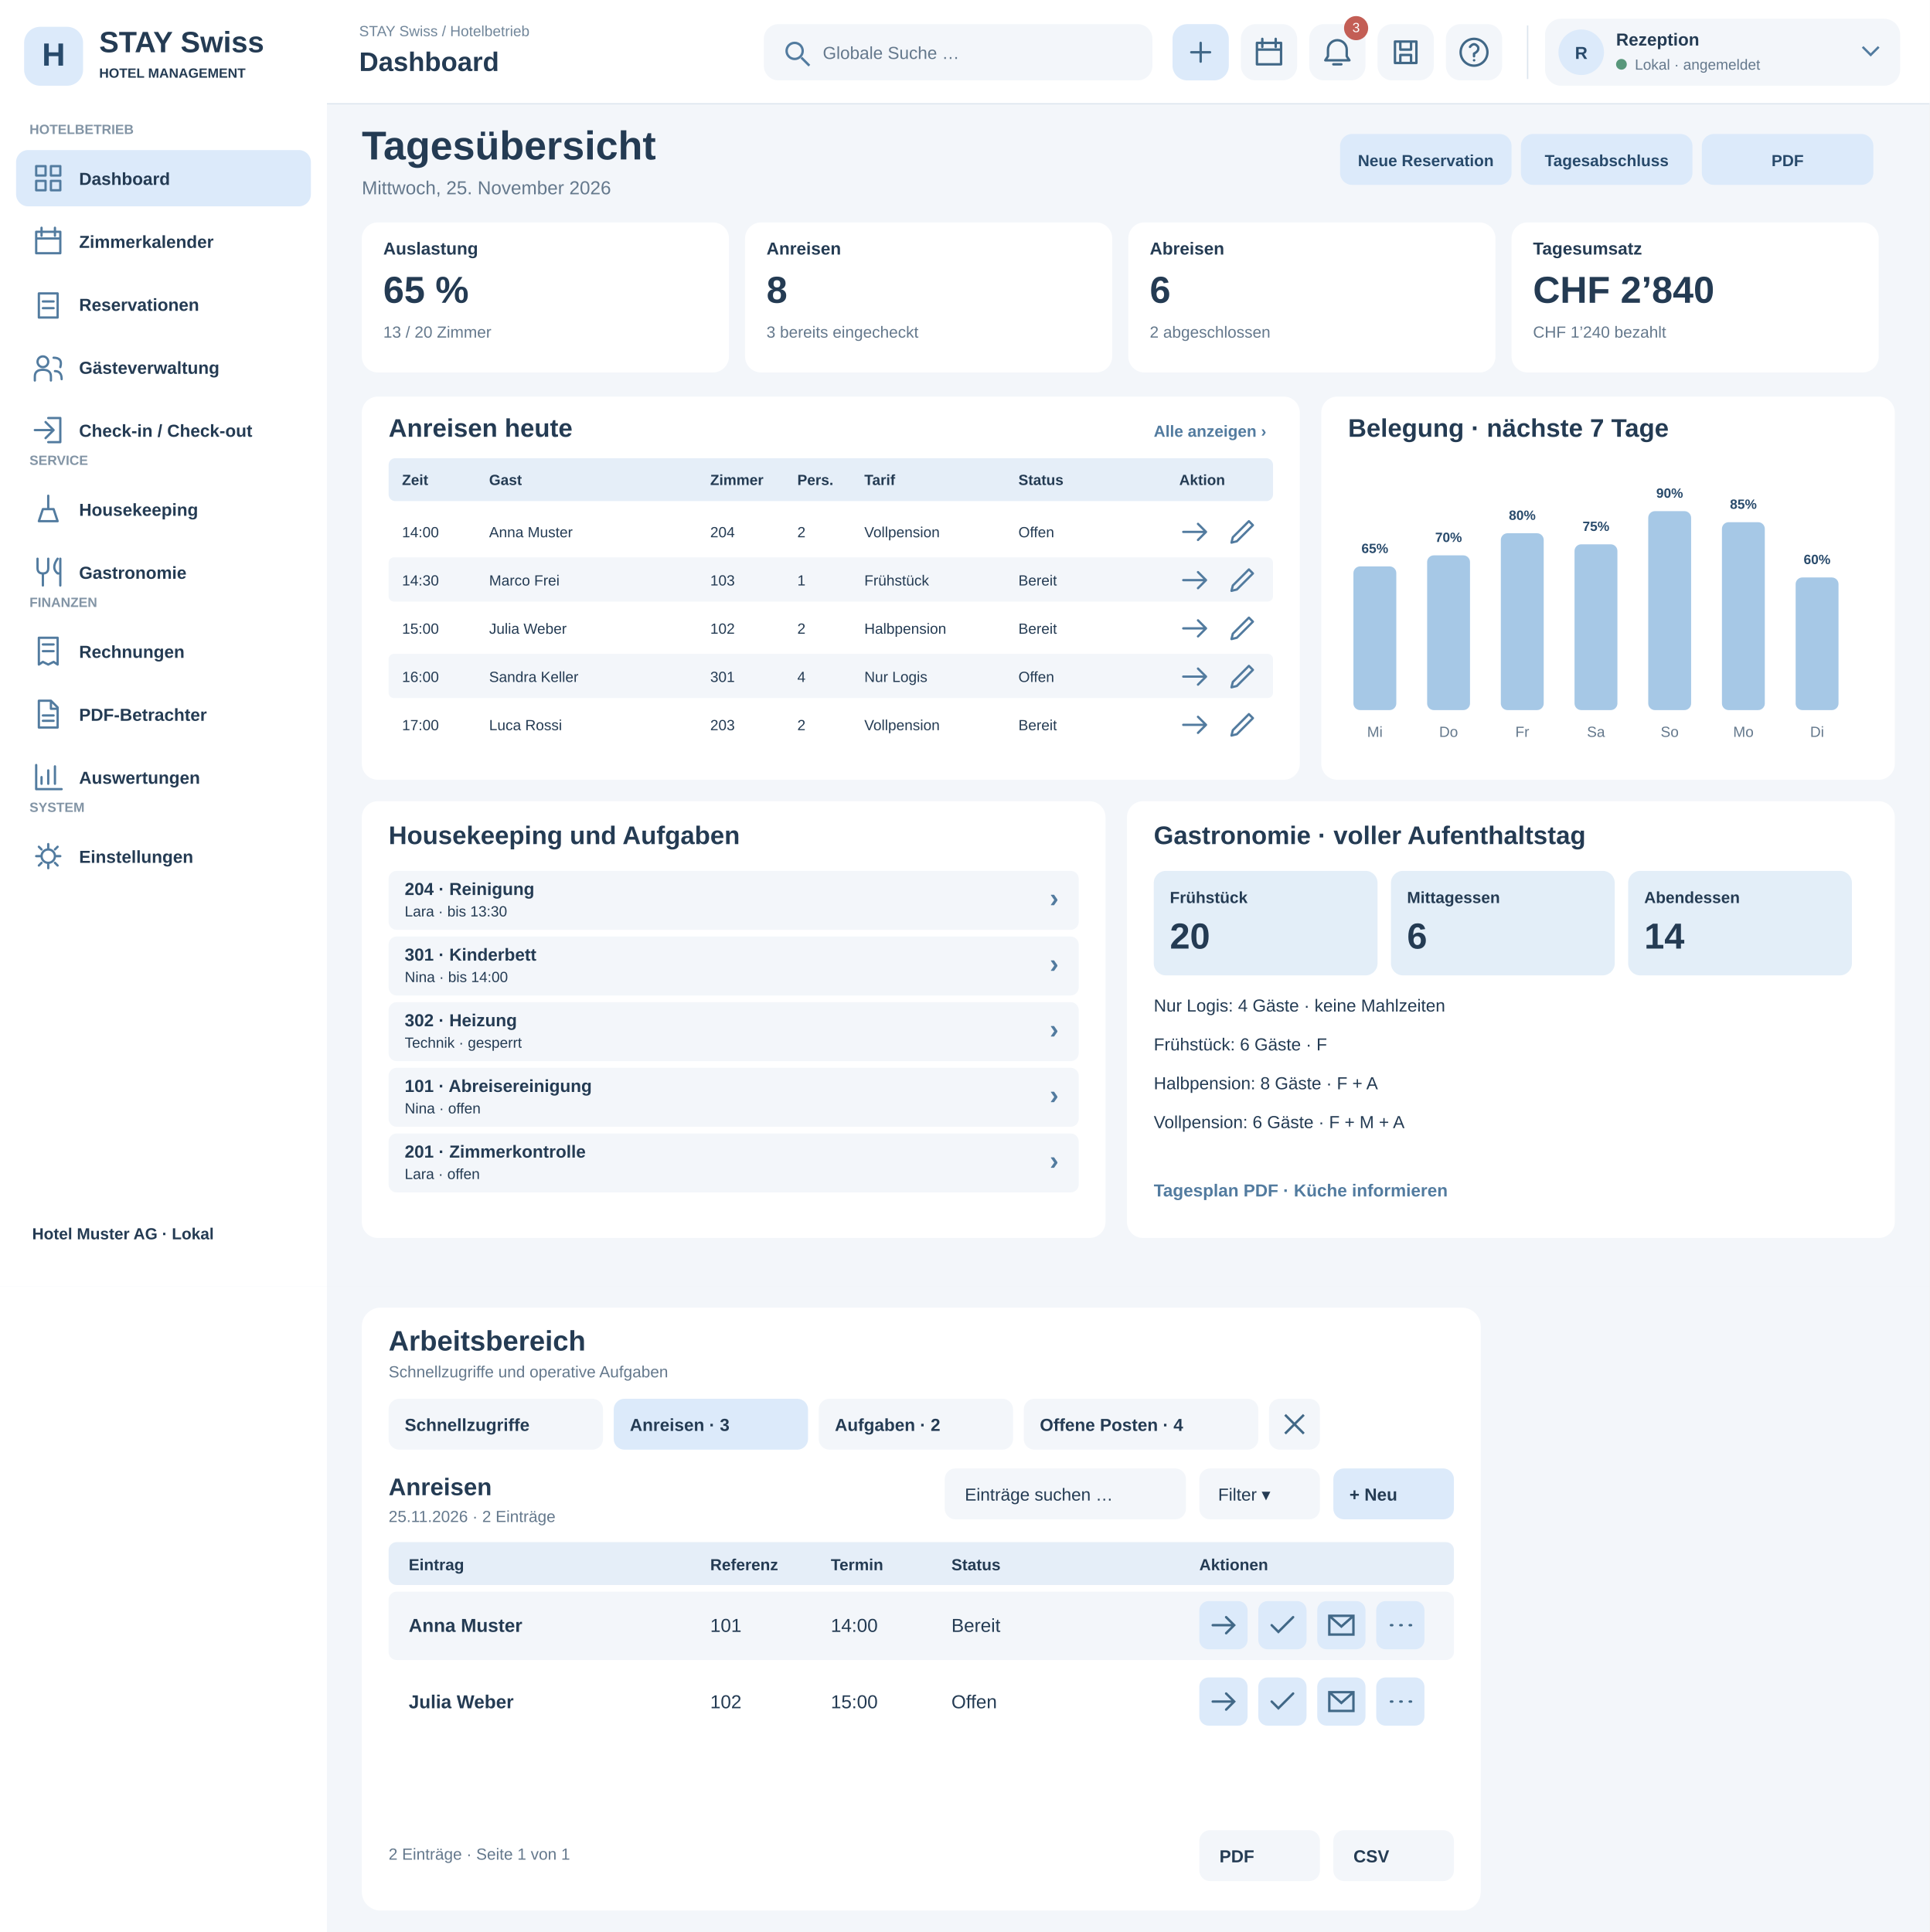
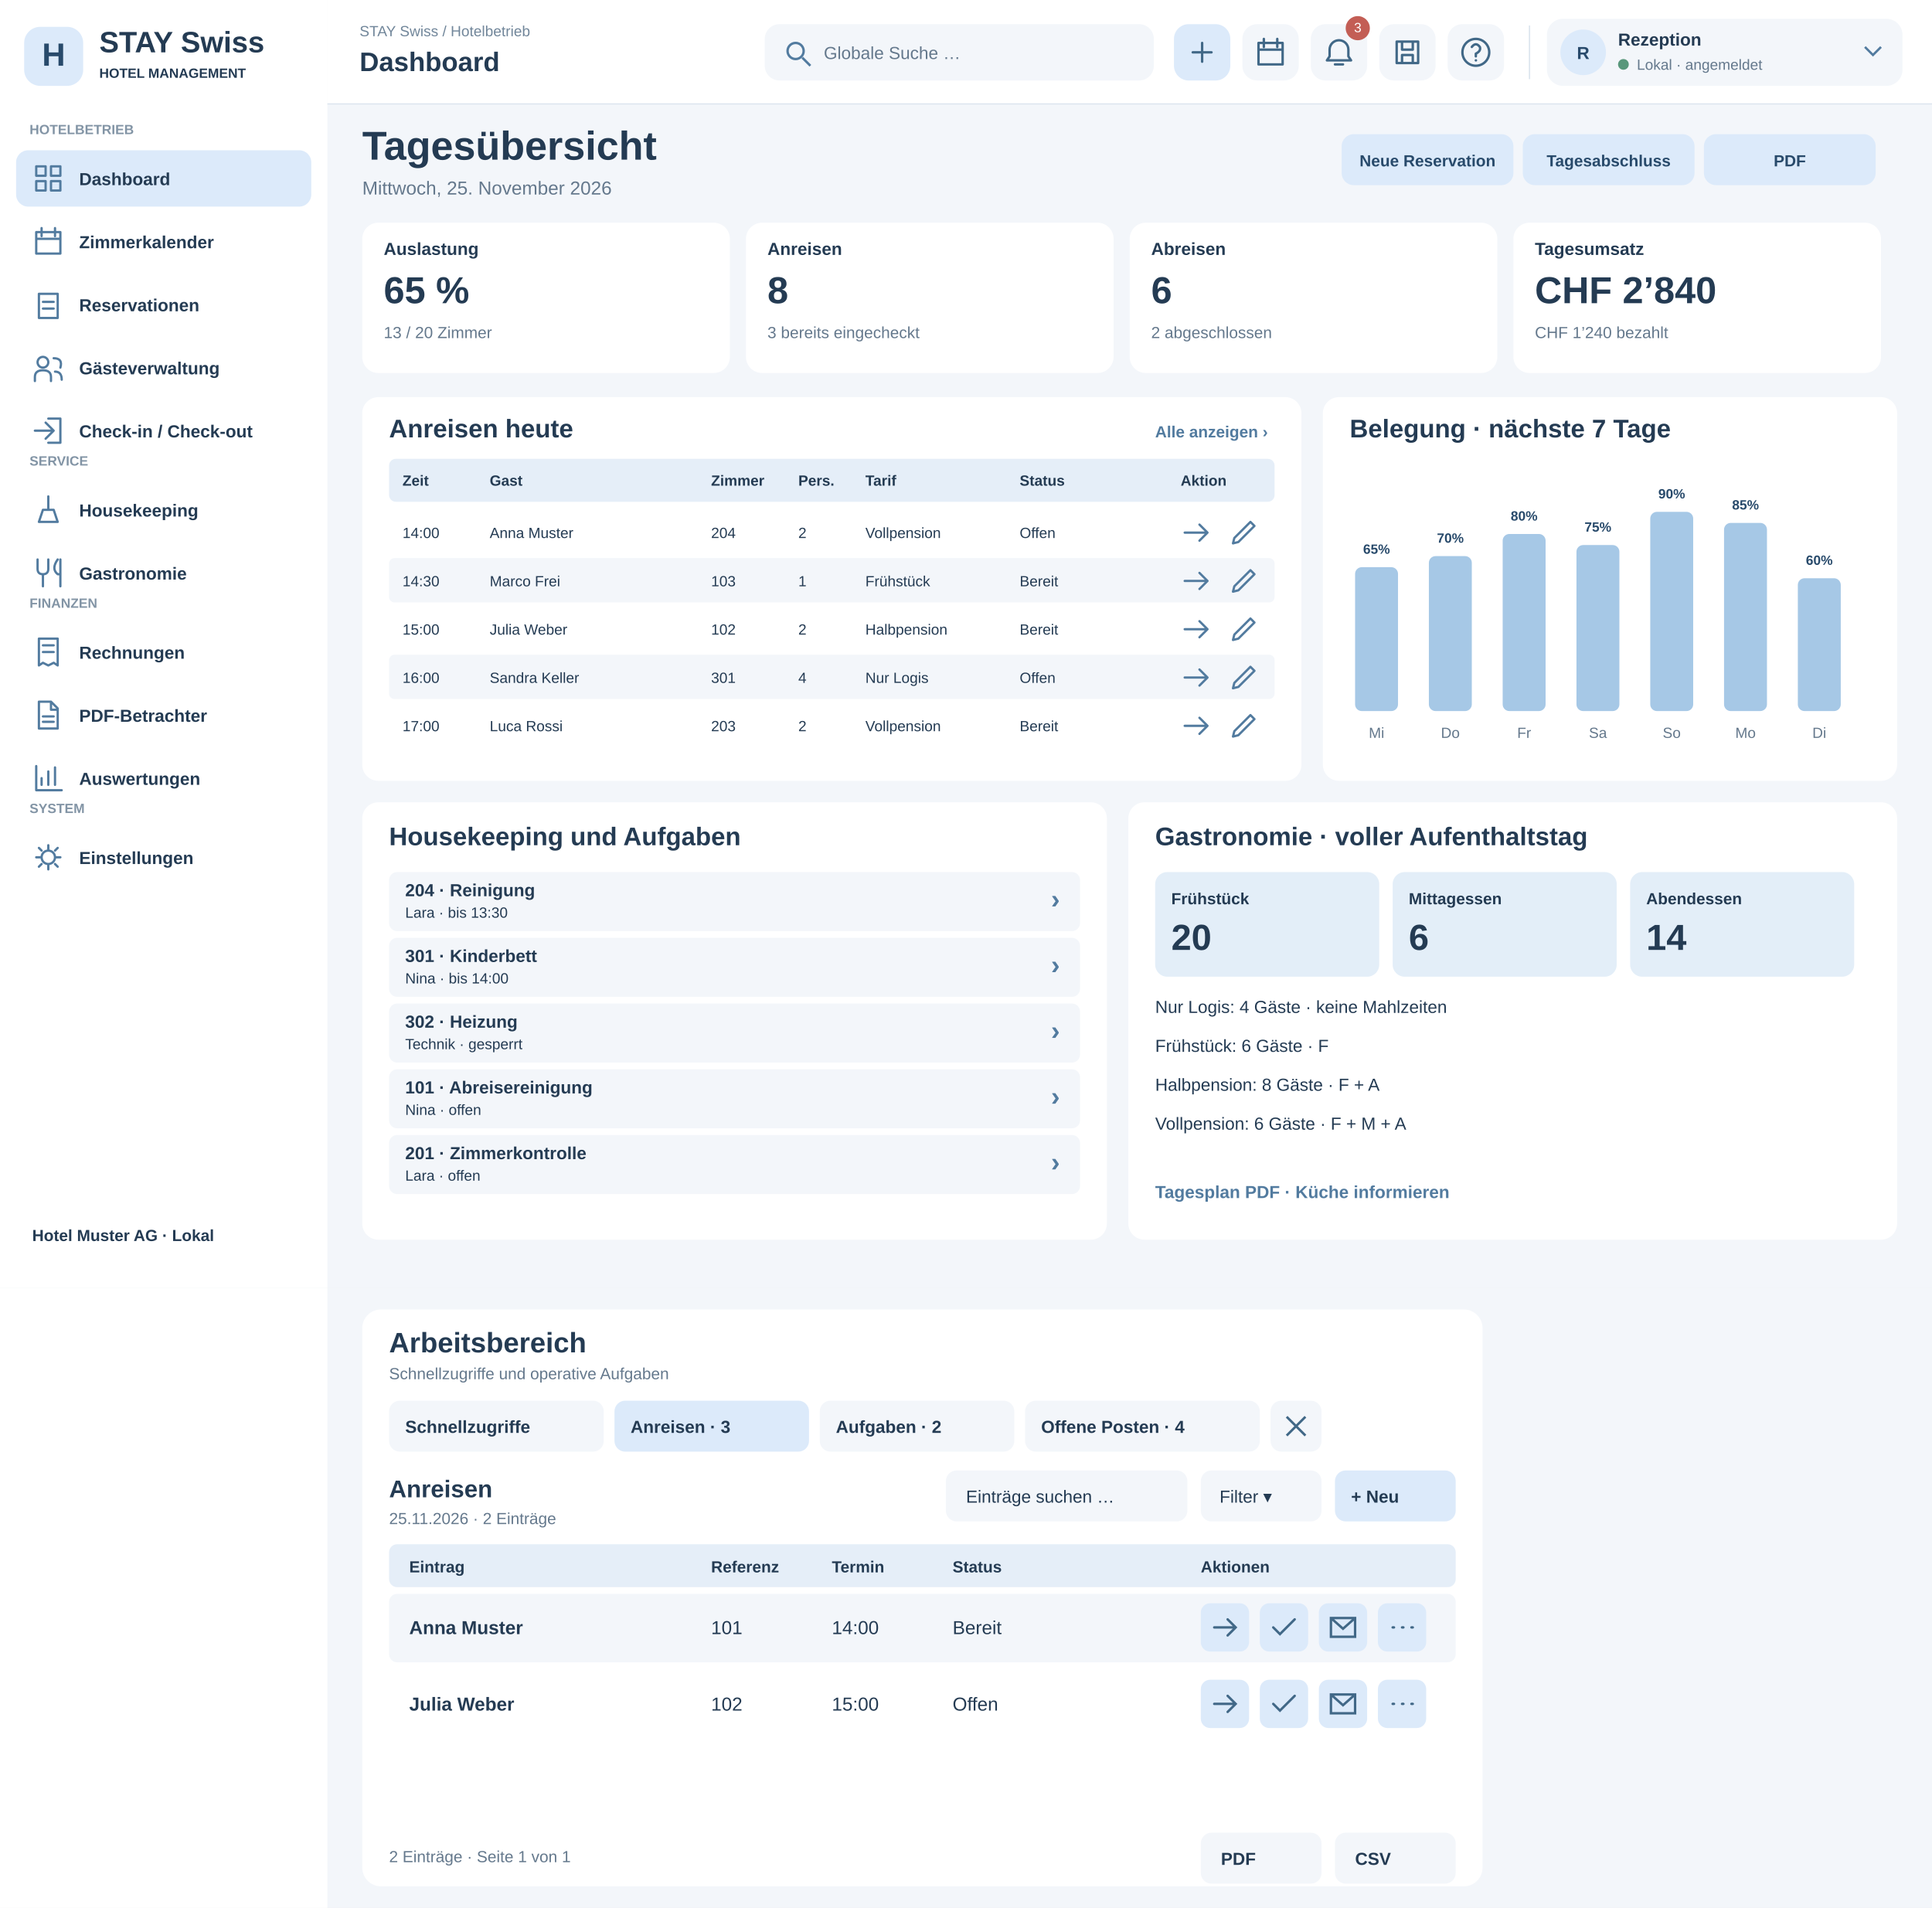
- <svg xmlns="http://www.w3.org/2000/svg" width="1440" height="1442" viewBox="0 0 1440 1442">
+ <svg xmlns="http://www.w3.org/2000/svg" width="1440" height="1422" viewBox="0 0 1440 1422">
  <rect x="0" y="0" width="1440" height="960" fill="#f3f6fa" rx="0" />
  <rect x="0" y="0" width="244" height="960" fill="#fff" rx="0" />
  <rect x="18" y="20" width="44" height="44" fill="#dceafa" rx="12" />
  <text x="40" y="49" font-family="Arial,sans-serif" font-size="24" font-weight="700" fill="#284a6b" text-anchor="middle">H</text>
  <text x="74" y="39" font-family="Arial,sans-serif" font-size="22" font-weight="700" fill="#243b53" text-anchor="start">STAY Swiss</text>
  <text x="74" y="58" font-family="Arial,sans-serif" font-size="10" font-weight="600" fill="#243b53" text-anchor="start">HOTEL MANAGEMENT</text>
  <text x="22" y="100" font-family="Arial,sans-serif" font-size="10" font-weight="700" fill="#8294a5" text-anchor="start">HOTELBETRIEB</text>
  <rect x="12" y="112" width="220" height="42" fill="#dceafa" rx="9" />
  <g transform="translate(24,121)" fill="none" stroke="#527b9f" stroke-width="1.7" stroke-linecap="round" stroke-linejoin="round">
    <path d="M3 3h7v7H3zM14 3h7v7h-7zM3 14h7v7H3zM14 14h7v7h-7z" />
  </g>
  <text x="59" y="138" font-family="Arial,sans-serif" font-size="13" font-weight="600" fill="#243b53" text-anchor="start">Dashboard</text>
  <rect x="12" y="159" width="220" height="42" fill="#fff" rx="9" />
  <g transform="translate(24,168)" fill="none" stroke="#527b9f" stroke-width="1.7" stroke-linecap="round" stroke-linejoin="round">
    <path d="M3 5h18v16H3zM7 2v6M17 2v6M3 10h18" />
  </g>
  <text x="59" y="185" font-family="Arial,sans-serif" font-size="13" font-weight="600" fill="#243b53" text-anchor="start">Zimmerkalender</text>
  <rect x="12" y="206" width="220" height="42" fill="#fff" rx="9" />
  <g transform="translate(24,215)" fill="none" stroke="#527b9f" stroke-width="1.7" stroke-linecap="round" stroke-linejoin="round">
    <path d="M5 4h14v18H5zM8 10h8M8 15h8" />
  </g>
  <text x="59" y="232" font-family="Arial,sans-serif" font-size="13" font-weight="600" fill="#243b53" text-anchor="start">Reservationen</text>
  <rect x="12" y="253" width="220" height="42" fill="#fff" rx="9" />
  <g transform="translate(24,262)" fill="none" stroke="#527b9f" stroke-width="1.7" stroke-linecap="round" stroke-linejoin="round">
    <path d="M8 12a4 4 0 1 0 0-8a4 4 0 1 0 0 8M2 22v-3q0-5 6-5t6 5v3M16 5q7 0 5 7M17 15q5 0 5 6" />
  </g>
  <text x="59" y="279" font-family="Arial,sans-serif" font-size="13" font-weight="600" fill="#243b53" text-anchor="start">Gästeverwaltung</text>
  <rect x="12" y="300" width="220" height="42" fill="#fff" rx="9" />
  <g transform="translate(24,309)" fill="none" stroke="#527b9f" stroke-width="1.7" stroke-linecap="round" stroke-linejoin="round">
    <path d="M12 3h9v18h-9M2 12h14M10 6l6 6-6 6" />
  </g>
  <text x="59" y="326" font-family="Arial,sans-serif" font-size="13" font-weight="600" fill="#243b53" text-anchor="start">Check-in / Check-out</text>
  <text x="22" y="347" font-family="Arial,sans-serif" font-size="10" font-weight="700" fill="#8294a5" text-anchor="start">SERVICE</text>
  <rect x="12" y="359" width="220" height="42" fill="#fff" rx="9" />
  <g transform="translate(24,368)" fill="none" stroke="#527b9f" stroke-width="1.7" stroke-linecap="round" stroke-linejoin="round">
    <path d="M5 21h14l-3-9H8zM12 12V2" />
  </g>
  <text x="59" y="385" font-family="Arial,sans-serif" font-size="13" font-weight="600" fill="#243b53" text-anchor="start">Housekeeping</text>
  <rect x="12" y="406" width="220" height="42" fill="#fff" rx="9" />
  <g transform="translate(24,415)" fill="none" stroke="#527b9f" stroke-width="1.7" stroke-linecap="round" stroke-linejoin="round">
    <path d="M4 2v7q0 4 4 4t4-4V2M8 13v9M19 2q-5 7 0 11h2M21 2v20" />
  </g>
  <text x="59" y="432" font-family="Arial,sans-serif" font-size="13" font-weight="600" fill="#243b53" text-anchor="start">Gastronomie</text>
  <text x="22" y="453" font-family="Arial,sans-serif" font-size="10" font-weight="700" fill="#8294a5" text-anchor="start">FINANZEN</text>
  <rect x="12" y="465" width="220" height="42" fill="#fff" rx="9" />
  <g transform="translate(24,474)" fill="none" stroke="#527b9f" stroke-width="1.7" stroke-linecap="round" stroke-linejoin="round">
    <path d="M5 2h14v20l-3-2-4 2-4-2-3 2zM8 7h8M8 12h8" />
  </g>
  <text x="59" y="491" font-family="Arial,sans-serif" font-size="13" font-weight="600" fill="#243b53" text-anchor="start">Rechnungen</text>
  <rect x="12" y="512" width="220" height="42" fill="#fff" rx="9" />
  <g transform="translate(24,521)" fill="none" stroke="#527b9f" stroke-width="1.7" stroke-linecap="round" stroke-linejoin="round">
    <path d="M5 2h9l5 5v15H5zM14 2v6h5M8 13h8M8 17h8" />
  </g>
  <text x="59" y="538" font-family="Arial,sans-serif" font-size="13" font-weight="600" fill="#243b53" text-anchor="start">PDF-Betrachter</text>
  <rect x="12" y="559" width="220" height="42" fill="#fff" rx="9" />
  <g transform="translate(24,568)" fill="none" stroke="#527b9f" stroke-width="1.7" stroke-linecap="round" stroke-linejoin="round">
    <path d="M3 3v18h19M7 17v-5M12 17V7M17 17V4" />
  </g>
  <text x="59" y="585" font-family="Arial,sans-serif" font-size="13" font-weight="600" fill="#243b53" text-anchor="start">Auswertungen</text>
  <text x="22" y="606" font-family="Arial,sans-serif" font-size="10" font-weight="700" fill="#8294a5" text-anchor="start">SYSTEM</text>
  <rect x="12" y="618" width="220" height="42" fill="#fff" rx="9" />
  <g transform="translate(24,627)" fill="none" stroke="#527b9f" stroke-width="1.7" stroke-linecap="round" stroke-linejoin="round">
    <path d="M12 3v3M12 18v3M3 12h3M18 12h3M5 5l2 2M17 17l2 2M5 19l2-2M17 7l2-2M12 7a5 5 0 1 0 0 10a5 5 0 1 0 0-10" />
  </g>
  <text x="59" y="644" font-family="Arial,sans-serif" font-size="13" font-weight="600" fill="#243b53" text-anchor="start">Einstellungen</text>
  <text x="24" y="925" font-family="Arial,sans-serif" font-size="12" font-weight="600" fill="#243b53" text-anchor="start">Hotel Muster AG · Lokal</text>
  <rect x="244" y="0" width="1196" height="78" fill="#fff" rx="0" />
  <text x="270" y="47" font-family="Arial,sans-serif" font-size="17" font-weight="700" fill="#243b53" text-anchor="start">Hotelbetrieb / Dashboard</text>
  <rect x="825" y="19" width="310" height="40" fill="#f3f6fa" rx="10" />
  <text x="845" y="44" font-family="Arial,sans-serif" font-size="14" font-weight="400" fill="#243b53" text-anchor="start">⌕  Globale Suche</text>
  <g transform="translate(1160,27)" fill="none" stroke="#527b9f" stroke-width="1.7" stroke-linecap="round" stroke-linejoin="round">
    <path d="M12 3a7 7 0 0 0-7 7v5l-2 3h18l-2-3v-5a7 7 0 0 0-7-7M9 21h6" />
  </g>
  <g transform="translate(1210,27)" fill="none" stroke="#527b9f" stroke-width="1.7" stroke-linecap="round" stroke-linejoin="round">
    <path d="M12 2a10 10 0 1 0 0 20a10 10 0 1 0 0-20M9 8q3-4 6 0q1 3-3 5v2M12 18h.1" />
  </g>
  <text x="1260" y="44" font-family="Arial,sans-serif" font-size="14" font-weight="700" fill="#243b53" text-anchor="start">Rezeption  ▾</text>
  <text x="270" y="119" font-family="Arial,sans-serif" font-size="30" font-weight="700" fill="#243b53" text-anchor="start">Tagesübersicht</text>
  <text x="270" y="145" font-family="Arial,sans-serif" font-size="14" font-weight="400" fill="#64788c" text-anchor="start">Mittwoch, 25. November 2026</text>
  <rect x="1000" y="100" width="128" height="38" fill="#dceafa" rx="9" />
  <text x="1064" y="124" font-family="Arial,sans-serif" font-size="12" font-weight="700" fill="#284a6b" text-anchor="middle">Neue Reservation</text>
  <rect x="1135" y="100" width="128" height="38" fill="#dceafa" rx="9" />
  <text x="1199" y="124" font-family="Arial,sans-serif" font-size="12" font-weight="700" fill="#284a6b" text-anchor="middle">Tagesabschluss</text>
  <rect x="1270" y="100" width="128" height="38" fill="#dceafa" rx="9" />
  <text x="1334" y="124" font-family="Arial,sans-serif" font-size="12" font-weight="700" fill="#284a6b" text-anchor="middle">PDF</text>
  <rect x="270" y="166" width="274" height="112" fill="#fff" rx="12" />
  <text x="286" y="190" font-family="Arial,sans-serif" font-size="13" font-weight="600" fill="#243b53" text-anchor="start">Auslastung</text>
  <text x="286" y="226" font-family="Arial,sans-serif" font-size="28" font-weight="700" fill="#243b53" text-anchor="start">65 %</text>
  <text x="286" y="252" font-family="Arial,sans-serif" font-size="12" font-weight="400" fill="#64788c" text-anchor="start">13 / 20 Zimmer</text>
  <rect x="556" y="166" width="274" height="112" fill="#fff" rx="12" />
  <text x="572" y="190" font-family="Arial,sans-serif" font-size="13" font-weight="600" fill="#243b53" text-anchor="start">Anreisen</text>
  <text x="572" y="226" font-family="Arial,sans-serif" font-size="28" font-weight="700" fill="#243b53" text-anchor="start">8</text>
  <text x="572" y="252" font-family="Arial,sans-serif" font-size="12" font-weight="400" fill="#64788c" text-anchor="start">3 bereits eingecheckt</text>
  <rect x="842" y="166" width="274" height="112" fill="#fff" rx="12" />
  <text x="858" y="190" font-family="Arial,sans-serif" font-size="13" font-weight="600" fill="#243b53" text-anchor="start">Abreisen</text>
  <text x="858" y="226" font-family="Arial,sans-serif" font-size="28" font-weight="700" fill="#243b53" text-anchor="start">6</text>
  <text x="858" y="252" font-family="Arial,sans-serif" font-size="12" font-weight="400" fill="#64788c" text-anchor="start">2 abgeschlossen</text>
  <rect x="1128" y="166" width="274" height="112" fill="#fff" rx="12" />
  <text x="1144" y="190" font-family="Arial,sans-serif" font-size="13" font-weight="600" fill="#243b53" text-anchor="start">Tagesumsatz</text>
  <text x="1144" y="226" font-family="Arial,sans-serif" font-size="28" font-weight="700" fill="#243b53" text-anchor="start">CHF 2’840</text>
  <text x="1144" y="252" font-family="Arial,sans-serif" font-size="12" font-weight="400" fill="#64788c" text-anchor="start">CHF 1’240 bezahlt</text>
  <rect x="270" y="296" width="700" height="286" fill="#fff" rx="12" />
  <text x="290" y="326" font-family="Arial,sans-serif" font-size="19" font-weight="700" fill="#243b53" text-anchor="start">Anreisen heute</text>
  <text x="945" y="326" font-family="Arial,sans-serif" font-size="12" font-weight="600" fill="#527b9f" text-anchor="end">Alle anzeigen ›</text>
  <rect x="290" y="342" width="660" height="32" fill="#e5eef8" rx="5" />
  <text x="300" y="362" font-family="Arial,sans-serif" font-size="11" font-weight="700" fill="#243b53" text-anchor="start">Zeit</text>
  <text x="365" y="362" font-family="Arial,sans-serif" font-size="11" font-weight="700" fill="#243b53" text-anchor="start">Gast</text>
  <text x="530" y="362" font-family="Arial,sans-serif" font-size="11" font-weight="700" fill="#243b53" text-anchor="start">Zimmer</text>
  <text x="595" y="362" font-family="Arial,sans-serif" font-size="11" font-weight="700" fill="#243b53" text-anchor="start">Pers.</text>
  <text x="645" y="362" font-family="Arial,sans-serif" font-size="11" font-weight="700" fill="#243b53" text-anchor="start">Tarif</text>
  <text x="760" y="362" font-family="Arial,sans-serif" font-size="11" font-weight="700" fill="#243b53" text-anchor="start">Status</text>
  <text x="880" y="362" font-family="Arial,sans-serif" font-size="11" font-weight="700" fill="#243b53" text-anchor="start">Aktion</text>
  <rect x="290" y="380" width="660" height="33" fill="#fff" rx="4" />
  <text x="300" y="401" font-family="Arial,sans-serif" font-size="11" font-weight="400" fill="#243b53" text-anchor="start">14:00</text>
  <text x="365" y="401" font-family="Arial,sans-serif" font-size="11" font-weight="400" fill="#243b53" text-anchor="start">Anna Muster</text>
  <text x="530" y="401" font-family="Arial,sans-serif" font-size="11" font-weight="400" fill="#243b53" text-anchor="start">204</text>
  <text x="595" y="401" font-family="Arial,sans-serif" font-size="11" font-weight="400" fill="#243b53" text-anchor="start">2</text>
  <text x="645" y="401" font-family="Arial,sans-serif" font-size="11" font-weight="400" fill="#243b53" text-anchor="start">Vollpension</text>
  <text x="760" y="401" font-family="Arial,sans-serif" font-size="11" font-weight="400" fill="#243b53" text-anchor="start">Offen</text>
  <g transform="translate(880,385)" fill="none" stroke="#527b9f" stroke-width="1.7" stroke-linecap="round" stroke-linejoin="round">
    <path d="M3 12h17M14 6l6 6-6 6" />
  </g>
  <g transform="translate(915,385)" fill="none" stroke="#527b9f" stroke-width="1.7" stroke-linecap="round" stroke-linejoin="round">
    <path d="M4 20l4-1 12-12-3-3L5 16z" />
  </g>
  <rect x="290" y="416" width="660" height="33" fill="#f3f6fa" rx="4" />
  <text x="300" y="437" font-family="Arial,sans-serif" font-size="11" font-weight="400" fill="#243b53" text-anchor="start">14:30</text>
  <text x="365" y="437" font-family="Arial,sans-serif" font-size="11" font-weight="400" fill="#243b53" text-anchor="start">Marco Frei</text>
  <text x="530" y="437" font-family="Arial,sans-serif" font-size="11" font-weight="400" fill="#243b53" text-anchor="start">103</text>
  <text x="595" y="437" font-family="Arial,sans-serif" font-size="11" font-weight="400" fill="#243b53" text-anchor="start">1</text>
  <text x="645" y="437" font-family="Arial,sans-serif" font-size="11" font-weight="400" fill="#243b53" text-anchor="start">Frühstück</text>
  <text x="760" y="437" font-family="Arial,sans-serif" font-size="11" font-weight="400" fill="#243b53" text-anchor="start">Bereit</text>
  <g transform="translate(880,421)" fill="none" stroke="#527b9f" stroke-width="1.7" stroke-linecap="round" stroke-linejoin="round">
    <path d="M3 12h17M14 6l6 6-6 6" />
  </g>
  <g transform="translate(915,421)" fill="none" stroke="#527b9f" stroke-width="1.7" stroke-linecap="round" stroke-linejoin="round">
    <path d="M4 20l4-1 12-12-3-3L5 16z" />
  </g>
  <rect x="290" y="452" width="660" height="33" fill="#fff" rx="4" />
  <text x="300" y="473" font-family="Arial,sans-serif" font-size="11" font-weight="400" fill="#243b53" text-anchor="start">15:00</text>
  <text x="365" y="473" font-family="Arial,sans-serif" font-size="11" font-weight="400" fill="#243b53" text-anchor="start">Julia Weber</text>
  <text x="530" y="473" font-family="Arial,sans-serif" font-size="11" font-weight="400" fill="#243b53" text-anchor="start">102</text>
  <text x="595" y="473" font-family="Arial,sans-serif" font-size="11" font-weight="400" fill="#243b53" text-anchor="start">2</text>
  <text x="645" y="473" font-family="Arial,sans-serif" font-size="11" font-weight="400" fill="#243b53" text-anchor="start">Halbpension</text>
  <text x="760" y="473" font-family="Arial,sans-serif" font-size="11" font-weight="400" fill="#243b53" text-anchor="start">Bereit</text>
  <g transform="translate(880,457)" fill="none" stroke="#527b9f" stroke-width="1.7" stroke-linecap="round" stroke-linejoin="round">
    <path d="M3 12h17M14 6l6 6-6 6" />
  </g>
  <g transform="translate(915,457)" fill="none" stroke="#527b9f" stroke-width="1.7" stroke-linecap="round" stroke-linejoin="round">
    <path d="M4 20l4-1 12-12-3-3L5 16z" />
  </g>
  <rect x="290" y="488" width="660" height="33" fill="#f3f6fa" rx="4" />
  <text x="300" y="509" font-family="Arial,sans-serif" font-size="11" font-weight="400" fill="#243b53" text-anchor="start">16:00</text>
  <text x="365" y="509" font-family="Arial,sans-serif" font-size="11" font-weight="400" fill="#243b53" text-anchor="start">Sandra Keller</text>
  <text x="530" y="509" font-family="Arial,sans-serif" font-size="11" font-weight="400" fill="#243b53" text-anchor="start">301</text>
  <text x="595" y="509" font-family="Arial,sans-serif" font-size="11" font-weight="400" fill="#243b53" text-anchor="start">4</text>
  <text x="645" y="509" font-family="Arial,sans-serif" font-size="11" font-weight="400" fill="#243b53" text-anchor="start">Nur Logis</text>
  <text x="760" y="509" font-family="Arial,sans-serif" font-size="11" font-weight="400" fill="#243b53" text-anchor="start">Offen</text>
  <g transform="translate(880,493)" fill="none" stroke="#527b9f" stroke-width="1.7" stroke-linecap="round" stroke-linejoin="round">
    <path d="M3 12h17M14 6l6 6-6 6" />
  </g>
  <g transform="translate(915,493)" fill="none" stroke="#527b9f" stroke-width="1.7" stroke-linecap="round" stroke-linejoin="round">
    <path d="M4 20l4-1 12-12-3-3L5 16z" />
  </g>
  <rect x="290" y="524" width="660" height="33" fill="#fff" rx="4" />
  <text x="300" y="545" font-family="Arial,sans-serif" font-size="11" font-weight="400" fill="#243b53" text-anchor="start">17:00</text>
  <text x="365" y="545" font-family="Arial,sans-serif" font-size="11" font-weight="400" fill="#243b53" text-anchor="start">Luca Rossi</text>
  <text x="530" y="545" font-family="Arial,sans-serif" font-size="11" font-weight="400" fill="#243b53" text-anchor="start">203</text>
  <text x="595" y="545" font-family="Arial,sans-serif" font-size="11" font-weight="400" fill="#243b53" text-anchor="start">2</text>
  <text x="645" y="545" font-family="Arial,sans-serif" font-size="11" font-weight="400" fill="#243b53" text-anchor="start">Vollpension</text>
  <text x="760" y="545" font-family="Arial,sans-serif" font-size="11" font-weight="400" fill="#243b53" text-anchor="start">Bereit</text>
  <g transform="translate(880,529)" fill="none" stroke="#527b9f" stroke-width="1.7" stroke-linecap="round" stroke-linejoin="round">
    <path d="M3 12h17M14 6l6 6-6 6" />
  </g>
  <g transform="translate(915,529)" fill="none" stroke="#527b9f" stroke-width="1.7" stroke-linecap="round" stroke-linejoin="round">
    <path d="M4 20l4-1 12-12-3-3L5 16z" />
  </g>
  <rect x="986" y="296" width="428" height="286" fill="#fff" rx="12" />
  <text x="1006" y="326" font-family="Arial,sans-serif" font-size="19" font-weight="700" fill="#243b53" text-anchor="start">Belegung · nächste 7 Tage</text>
  <rect x="1010" y="422.75" width="32" height="107.25" fill="#a6c8e6" rx="5" />
  <text x="1026" y="412.75" font-family="Arial,sans-serif" font-size="10" font-weight="600" fill="#284a6b" text-anchor="middle">65%</text>
  <text x="1026" y="550" font-family="Arial,sans-serif" font-size="11" font-weight="400" fill="#64788c" text-anchor="middle">Mi</text>
  <rect x="1065" y="414.5" width="32" height="115.5" fill="#a6c8e6" rx="5" />
  <text x="1081" y="404.5" font-family="Arial,sans-serif" font-size="10" font-weight="600" fill="#284a6b" text-anchor="middle">70%</text>
  <text x="1081" y="550" font-family="Arial,sans-serif" font-size="11" font-weight="400" fill="#64788c" text-anchor="middle">Do</text>
  <rect x="1120" y="398" width="32" height="132" fill="#a6c8e6" rx="5" />
  <text x="1136" y="388" font-family="Arial,sans-serif" font-size="10" font-weight="600" fill="#284a6b" text-anchor="middle">80%</text>
  <text x="1136" y="550" font-family="Arial,sans-serif" font-size="11" font-weight="400" fill="#64788c" text-anchor="middle">Fr</text>
  <rect x="1175" y="406.25" width="32" height="123.75" fill="#a6c8e6" rx="5" />
  <text x="1191" y="396.25" font-family="Arial,sans-serif" font-size="10" font-weight="600" fill="#284a6b" text-anchor="middle">75%</text>
  <text x="1191" y="550" font-family="Arial,sans-serif" font-size="11" font-weight="400" fill="#64788c" text-anchor="middle">Sa</text>
  <rect x="1230" y="381.5" width="32" height="148.5" fill="#a6c8e6" rx="5" />
  <text x="1246" y="371.5" font-family="Arial,sans-serif" font-size="10" font-weight="600" fill="#284a6b" text-anchor="middle">90%</text>
  <text x="1246" y="550" font-family="Arial,sans-serif" font-size="11" font-weight="400" fill="#64788c" text-anchor="middle">So</text>
  <rect x="1285" y="389.75" width="32" height="140.25" fill="#a6c8e6" rx="5" />
  <text x="1301" y="379.75" font-family="Arial,sans-serif" font-size="10" font-weight="600" fill="#284a6b" text-anchor="middle">85%</text>
  <text x="1301" y="550" font-family="Arial,sans-serif" font-size="11" font-weight="400" fill="#64788c" text-anchor="middle">Mo</text>
  <rect x="1340" y="431" width="32" height="99" fill="#a6c8e6" rx="5" />
  <text x="1356" y="421" font-family="Arial,sans-serif" font-size="10" font-weight="600" fill="#284a6b" text-anchor="middle">60%</text>
  <text x="1356" y="550" font-family="Arial,sans-serif" font-size="11" font-weight="400" fill="#64788c" text-anchor="middle">Di</text>
  <rect x="270" y="598" width="555" height="326" fill="#fff" rx="12" />
  <text x="290" y="630" font-family="Arial,sans-serif" font-size="19" font-weight="700" fill="#243b53" text-anchor="start">Housekeeping und Aufgaben</text>
  <rect x="290" y="650" width="515" height="44" fill="#f3f6fa" rx="6" />
  <text x="302" y="668" font-family="Arial,sans-serif" font-size="13" font-weight="700" fill="#243b53" text-anchor="start">204 · Reinigung</text>
  <text x="302" y="684" font-family="Arial,sans-serif" font-size="11" font-weight="400" fill="#243b53" text-anchor="start">Lara · bis 13:30</text>
  <text x="790" y="677" font-family="Arial,sans-serif" font-size="20" font-weight="600" fill="#527b9f" text-anchor="end">›</text>
  <rect x="290" y="699" width="515" height="44" fill="#f3f6fa" rx="6" />
  <text x="302" y="717" font-family="Arial,sans-serif" font-size="13" font-weight="700" fill="#243b53" text-anchor="start">301 · Kinderbett</text>
  <text x="302" y="733" font-family="Arial,sans-serif" font-size="11" font-weight="400" fill="#243b53" text-anchor="start">Nina · bis 14:00</text>
  <text x="790" y="726" font-family="Arial,sans-serif" font-size="20" font-weight="600" fill="#527b9f" text-anchor="end">›</text>
  <rect x="290" y="748" width="515" height="44" fill="#f3f6fa" rx="6" />
  <text x="302" y="766" font-family="Arial,sans-serif" font-size="13" font-weight="700" fill="#243b53" text-anchor="start">302 · Heizung</text>
  <text x="302" y="782" font-family="Arial,sans-serif" font-size="11" font-weight="400" fill="#243b53" text-anchor="start">Technik · gesperrt</text>
  <text x="790" y="775" font-family="Arial,sans-serif" font-size="20" font-weight="600" fill="#527b9f" text-anchor="end">›</text>
  <rect x="290" y="797" width="515" height="44" fill="#f3f6fa" rx="6" />
  <text x="302" y="815" font-family="Arial,sans-serif" font-size="13" font-weight="700" fill="#243b53" text-anchor="start">101 · Abreisereinigung</text>
  <text x="302" y="831" font-family="Arial,sans-serif" font-size="11" font-weight="400" fill="#243b53" text-anchor="start">Nina · offen</text>
  <text x="790" y="824" font-family="Arial,sans-serif" font-size="20" font-weight="600" fill="#527b9f" text-anchor="end">›</text>
  <rect x="290" y="846" width="515" height="44" fill="#f3f6fa" rx="6" />
  <text x="302" y="864" font-family="Arial,sans-serif" font-size="13" font-weight="700" fill="#243b53" text-anchor="start">201 · Zimmerkontrolle</text>
  <text x="302" y="880" font-family="Arial,sans-serif" font-size="11" font-weight="400" fill="#243b53" text-anchor="start">Lara · offen</text>
  <text x="790" y="873" font-family="Arial,sans-serif" font-size="20" font-weight="600" fill="#527b9f" text-anchor="end">›</text>
  <rect x="841" y="598" width="573" height="326" fill="#fff" rx="12" />
  <text x="861" y="630" font-family="Arial,sans-serif" font-size="19" font-weight="700" fill="#243b53" text-anchor="start">Gastronomie · voller Aufenthaltstag</text>
  <rect x="861" y="650" width="167" height="78" fill="#e3eef8" rx="9" />
  <text x="873" y="674" font-family="Arial,sans-serif" font-size="12" font-weight="600" fill="#243b53" text-anchor="start">Frühstück</text>
  <text x="873" y="708" font-family="Arial,sans-serif" font-size="27" font-weight="700" fill="#243b53" text-anchor="start">20</text>
  <rect x="1038" y="650" width="167" height="78" fill="#e3eef8" rx="9" />
  <text x="1050" y="674" font-family="Arial,sans-serif" font-size="12" font-weight="600" fill="#243b53" text-anchor="start">Mittagessen</text>
  <text x="1050" y="708" font-family="Arial,sans-serif" font-size="27" font-weight="700" fill="#243b53" text-anchor="start">6</text>
  <rect x="1215" y="650" width="167" height="78" fill="#e3eef8" rx="9" />
  <text x="1227" y="674" font-family="Arial,sans-serif" font-size="12" font-weight="600" fill="#243b53" text-anchor="start">Abendessen</text>
  <text x="1227" y="708" font-family="Arial,sans-serif" font-size="27" font-weight="700" fill="#243b53" text-anchor="start">14</text>
  <text x="861" y="755" font-family="Arial,sans-serif" font-size="13" font-weight="400" fill="#243b53" text-anchor="start">Nur Logis: 4 Gäste · keine Mahlzeiten</text>
  <text x="861" y="784" font-family="Arial,sans-serif" font-size="13" font-weight="400" fill="#243b53" text-anchor="start">Frühstück: 6 Gäste · F</text>
  <text x="861" y="813" font-family="Arial,sans-serif" font-size="13" font-weight="400" fill="#243b53" text-anchor="start">Halbpension: 8 Gäste · F + A</text>
  <text x="861" y="842" font-family="Arial,sans-serif" font-size="13" font-weight="400" fill="#243b53" text-anchor="start">Vollpension: 6 Gäste · F + M + A</text>
  <text x="861" y="893" font-family="Arial,sans-serif" font-size="13" font-weight="700" fill="#527b9f" text-anchor="start">Tagesplan PDF   ·   Küche informieren</text>
  <g id="premium-header">
    <style>.header-action:hover rect,.header-action:focus rect{fill:#c5dff4}.header-action{cursor:pointer}.header-action:focus{outline:none}</style>
    <rect x="244" y="0" width="1196" height="78" fill="#fff" />
    <path d="M244 77.5H1440" stroke="#dce5ee" />
    <text x="268" y="27" font-family="Arial" font-size="11" fill="#71869a">STAY Swiss / Hotelbetrieb</text>
    <text x="268" y="53" font-family="Arial" font-size="20" font-weight="700" fill="#243b53">Dashboard</text>
    <g class="header-action" tabindex="0" aria-label="Globale Suche">
      <rect x="570" y="18" width="290" height="42" rx="11" fill="#f3f6fa" />
      <g transform="translate(584,29)" stroke="#527b9f" fill="none" stroke-width="1.8">
        <circle cx="9" cy="9" r="6" />
        <path d="M14 14l6 6" />
      </g>
      <text x="614" y="44" font-family="Arial" font-size="13" fill="#64788c">Globale Suche …</text>
    </g>
    <g class="header-action" tabindex="0" aria-label="Neue Reservation">
      <rect x="875" y="18" width="42" height="42" rx="11" fill="#dceafa" />
      <g transform="translate(884,27)" stroke="#416887" fill="none" stroke-width="1.8" stroke-linecap="round" stroke-linejoin="round">
        <path d="M12 5v14M5 12h14" />
      </g>
    </g>
    <g class="header-action" tabindex="0" aria-label="Tageskalender">
      <rect x="926" y="18" width="42" height="42" rx="11" fill="#f3f6fa" />
      <g transform="translate(935,27)" stroke="#416887" fill="none" stroke-width="1.8" stroke-linecap="round" stroke-linejoin="round">
        <path d="M3 5h18v16H3zM7 2v6M17 2v6M3 10h18" />
      </g>
    </g>
    <g class="header-action" tabindex="0" aria-label="Benachrichtigungen">
      <rect x="977" y="18" width="42" height="42" rx="11" fill="#f3f6fa" />
      <g transform="translate(986,27)" stroke="#416887" fill="none" stroke-width="1.8" stroke-linecap="round" stroke-linejoin="round">
        <path d="M12 3a7 7 0 0 0-7 7v5l-2 3h18l-2-3v-5a7 7 0 0 0-7-7M9 21h6" />
      </g>
      <circle cx="1012" cy="21" r="9" fill="#c35e55" />
      <text x="1012" y="24" font-family="Arial" font-size="10" text-anchor="middle" fill="#fff">3</text>
    </g>
    <g class="header-action" tabindex="0" aria-label="Datensicherung">
      <rect x="1028" y="18" width="42" height="42" rx="11" fill="#f3f6fa" />
      <g transform="translate(1037,27)" stroke="#416887" fill="none" stroke-width="1.8" stroke-linecap="round" stroke-linejoin="round">
        <path d="M4 4h16v16H4zM8 4v6h8V4M8 20v-6h8v6" />
      </g>
    </g>
    <g class="header-action" tabindex="0" aria-label="Hilfe">
      <rect x="1079" y="18" width="42" height="42" rx="11" fill="#f3f6fa" />
      <g transform="translate(1088,27)" stroke="#416887" fill="none" stroke-width="1.8" stroke-linecap="round" stroke-linejoin="round">
        <path d="M12 2a10 10 0 1 0 0 20a10 10 0 1 0 0-20M9 8q3-4 6 0q1 3-3 5v2M12 18h.1" />
      </g>
    </g>
    <path d="M1140 19v40" stroke="#dce5ee" />
    <g class="header-action" tabindex="0" aria-label="Benutzerprofil und Abmelden">
      <rect x="1153" y="14" width="265" height="50" rx="12" fill="#f3f6fa" />
      <circle cx="1180" cy="39" r="17" fill="#dceafa" />
      <text x="1180" y="44" text-anchor="middle" font-family="Arial" font-size="13" font-weight="700" fill="#284a6b">R</text>
      <text x="1206" y="34" font-family="Arial" font-size="13" font-weight="700" fill="#243b53">Rezeption</text>
      <circle cx="1210" cy="48" r="4" fill="#58977b" />
      <text x="1220" y="52" font-family="Arial" font-size="11" fill="#64788c">Lokal · angemeldet</text>
      <path d="M1390 35l6 6 6-6" fill="none" stroke="#527b9f" stroke-width="1.7" />
    </g>
  </g>
-   <rect x="0" y="960" width="1440" height="482" fill="#f3f6fa" />
-   <rect x="0" y="960" width="244" height="482" fill="#fff" />
+   <rect x="0" y="960" width="1440" height="462" fill="#f3f6fa" />
+   <rect x="0" y="960" width="244" height="462" fill="#fff" />
  <g transform="translate(165,236)">
-     <rect x="105" y="740" width="835" height="450" rx="14" fill="#fff" />
+     <rect x="105" y="740" width="835" height="430" rx="14" fill="#fff" />
    <text x="125" y="772" font-family="Arial" font-size="21" font-weight="700" fill="#243b53">Arbeitsbereich</text>
    <text x="125" y="792" font-family="Arial" font-size="12" font-weight="400" fill="#64788c">Schnellzugriffe und operative Aufgaben</text>
    <g tabindex="0">
      <rect x="125" y="808" width="160" height="38" rx="8" fill="#f3f6fa" />
      <text x="137" y="832" font-family="Arial" font-size="13" font-weight="700" fill="#243b53">Schnellzugriffe</text>
    </g>
    <g tabindex="0">
      <rect x="293" y="808" width="145" height="38" rx="8" fill="#dceafa" />
      <text x="305" y="832" font-family="Arial" font-size="13" font-weight="700" fill="#243b53">Anreisen · 3</text>
    </g>
    <g tabindex="0">
      <rect x="446" y="808" width="145" height="38" rx="8" fill="#f3f6fa" />
      <text x="458" y="832" font-family="Arial" font-size="13" font-weight="700" fill="#243b53">Aufgaben · 2</text>
    </g>
    <g tabindex="0">
      <rect x="599" y="808" width="175" height="38" rx="8" fill="#f3f6fa" />
      <text x="611" y="832" font-family="Arial" font-size="13" font-weight="700" fill="#243b53">Offene Posten · 4</text>
    </g>
    <g>
      <rect x="782" y="808" width="38" height="38" rx="8" fill="#f3f6fa" />
      <path d="M794 820l14 14m0-14l-14 14" stroke="#416887" stroke-width="1.8" />
    </g>
    <text x="125" y="880" font-family="Arial" font-size="18" font-weight="700" fill="#243b53">Anreisen</text>
    <text x="125" y="900" font-family="Arial" font-size="12" font-weight="400" fill="#64788c">25.11.2026 · 2 Einträge</text>
    <rect x="540" y="860" width="180" height="38" rx="8" fill="#f3f6fa" />
    <text x="555" y="884" font-family="Arial" font-size="13" font-weight="400" fill="#243b53">Einträge suchen …</text>
    <rect x="730" y="860" width="90" height="38" rx="8" fill="#f3f6fa" />
    <text x="744" y="884" font-family="Arial" font-size="13" font-weight="400" fill="#243b53">Filter ▾</text>
    <rect x="830" y="860" width="90" height="38" rx="8" fill="#dceafa" />
    <text x="842" y="884" font-family="Arial" font-size="13" font-weight="700" fill="#243b53">+ Neu</text>
    <rect x="125" y="915" width="795" height="32" rx="6" fill="#e5eef8" />
    <text x="140" y="936" font-family="Arial" font-size="12" font-weight="700" fill="#243b53">Eintrag</text>
    <text x="365" y="936" font-family="Arial" font-size="12" font-weight="700" fill="#243b53">Referenz</text>
    <text x="455" y="936" font-family="Arial" font-size="12" font-weight="700" fill="#243b53">Termin</text>
    <text x="545" y="936" font-family="Arial" font-size="12" font-weight="700" fill="#243b53">Status</text>
    <text x="730" y="936" font-family="Arial" font-size="12" font-weight="700" fill="#243b53">Aktionen</text>
    <rect x="125" y="952" width="795" height="51" rx="6" fill="#f3f6fa" />
    <text x="140" y="982" font-family="Arial" font-size="14" font-weight="700" fill="#243b53">Anna Muster</text>
    <text x="365" y="982" font-family="Arial" font-size="14" font-weight="400" fill="#243b53">101</text>
    <text x="455" y="982" font-family="Arial" font-size="14" font-weight="400" fill="#243b53">14:00</text>
    <text x="545" y="982" font-family="Arial" font-size="14" font-weight="400" fill="#243b53">Bereit</text>
    <g tabindex="0">
      <rect x="730" y="959" width="36" height="36" rx="7" fill="#dceafa" />
      <g transform="translate(736,965)" stroke="#416887" stroke-width="1.8" stroke-linecap="round" fill="none">
        <path d="M4 12h16M14 6l6 6-6 6" />
      </g>
    </g>
    <g tabindex="0">
      <rect x="774" y="959" width="36" height="36" rx="7" fill="#dceafa" />
      <g transform="translate(780,965)" stroke="#416887" stroke-width="1.8" stroke-linecap="round" fill="none">
        <path d="M4 12l5 5L20 6" />
      </g>
    </g>
    <g tabindex="0">
      <rect x="818" y="959" width="36" height="36" rx="7" fill="#dceafa" />
      <g transform="translate(824,965)" stroke="#416887" stroke-width="1.8" stroke-linecap="round" fill="none">
        <path d="M3 5h18v14H3zM3 5l9 8 9-8" />
      </g>
    </g>
    <g tabindex="0">
      <rect x="862" y="959" width="36" height="36" rx="7" fill="#dceafa" />
      <g transform="translate(868,965)" stroke="#416887" stroke-width="1.8" stroke-linecap="round" fill="none">
        <path d="M5 12h1M12 12h1M19 12h1" />
      </g>
    </g>
    <rect x="125" y="1009" width="795" height="51" rx="6" fill="#fff" />
    <text x="140" y="1039" font-family="Arial" font-size="14" font-weight="700" fill="#243b53">Julia Weber</text>
    <text x="365" y="1039" font-family="Arial" font-size="14" font-weight="400" fill="#243b53">102</text>
    <text x="455" y="1039" font-family="Arial" font-size="14" font-weight="400" fill="#243b53">15:00</text>
    <text x="545" y="1039" font-family="Arial" font-size="14" font-weight="400" fill="#243b53">Offen</text>
    <g tabindex="0">
      <rect x="730" y="1016" width="36" height="36" rx="7" fill="#dceafa" />
      <g transform="translate(736,1022)" stroke="#416887" stroke-width="1.8" stroke-linecap="round" fill="none">
        <path d="M4 12h16M14 6l6 6-6 6" />
      </g>
    </g>
    <g tabindex="0">
      <rect x="774" y="1016" width="36" height="36" rx="7" fill="#dceafa" />
      <g transform="translate(780,1022)" stroke="#416887" stroke-width="1.8" stroke-linecap="round" fill="none">
        <path d="M4 12l5 5L20 6" />
      </g>
    </g>
    <g tabindex="0">
      <rect x="818" y="1016" width="36" height="36" rx="7" fill="#dceafa" />
      <g transform="translate(824,1022)" stroke="#416887" stroke-width="1.8" stroke-linecap="round" fill="none">
        <path d="M3 5h18v14H3zM3 5l9 8 9-8" />
      </g>
    </g>
    <g tabindex="0">
      <rect x="862" y="1016" width="36" height="36" rx="7" fill="#dceafa" />
      <g transform="translate(868,1022)" stroke="#416887" stroke-width="1.8" stroke-linecap="round" fill="none">
        <path d="M5 12h1M12 12h1M19 12h1" />
      </g>
    </g>
    <text x="125" y="1152" font-family="Arial" font-size="12" font-weight="400" fill="#64788c">2 Einträge · Seite 1 von 1</text>
    <rect x="730" y="1130" width="90" height="38" rx="8" fill="#f3f6fa" />
    <text x="745" y="1154" font-family="Arial" font-size="13" font-weight="700" fill="#243b53">PDF</text>
    <rect x="830" y="1130" width="90" height="38" rx="8" fill="#f3f6fa" />
    <text x="845" y="1154" font-family="Arial" font-size="13" font-weight="700" fill="#243b53">CSV</text>
  </g>
</svg>
